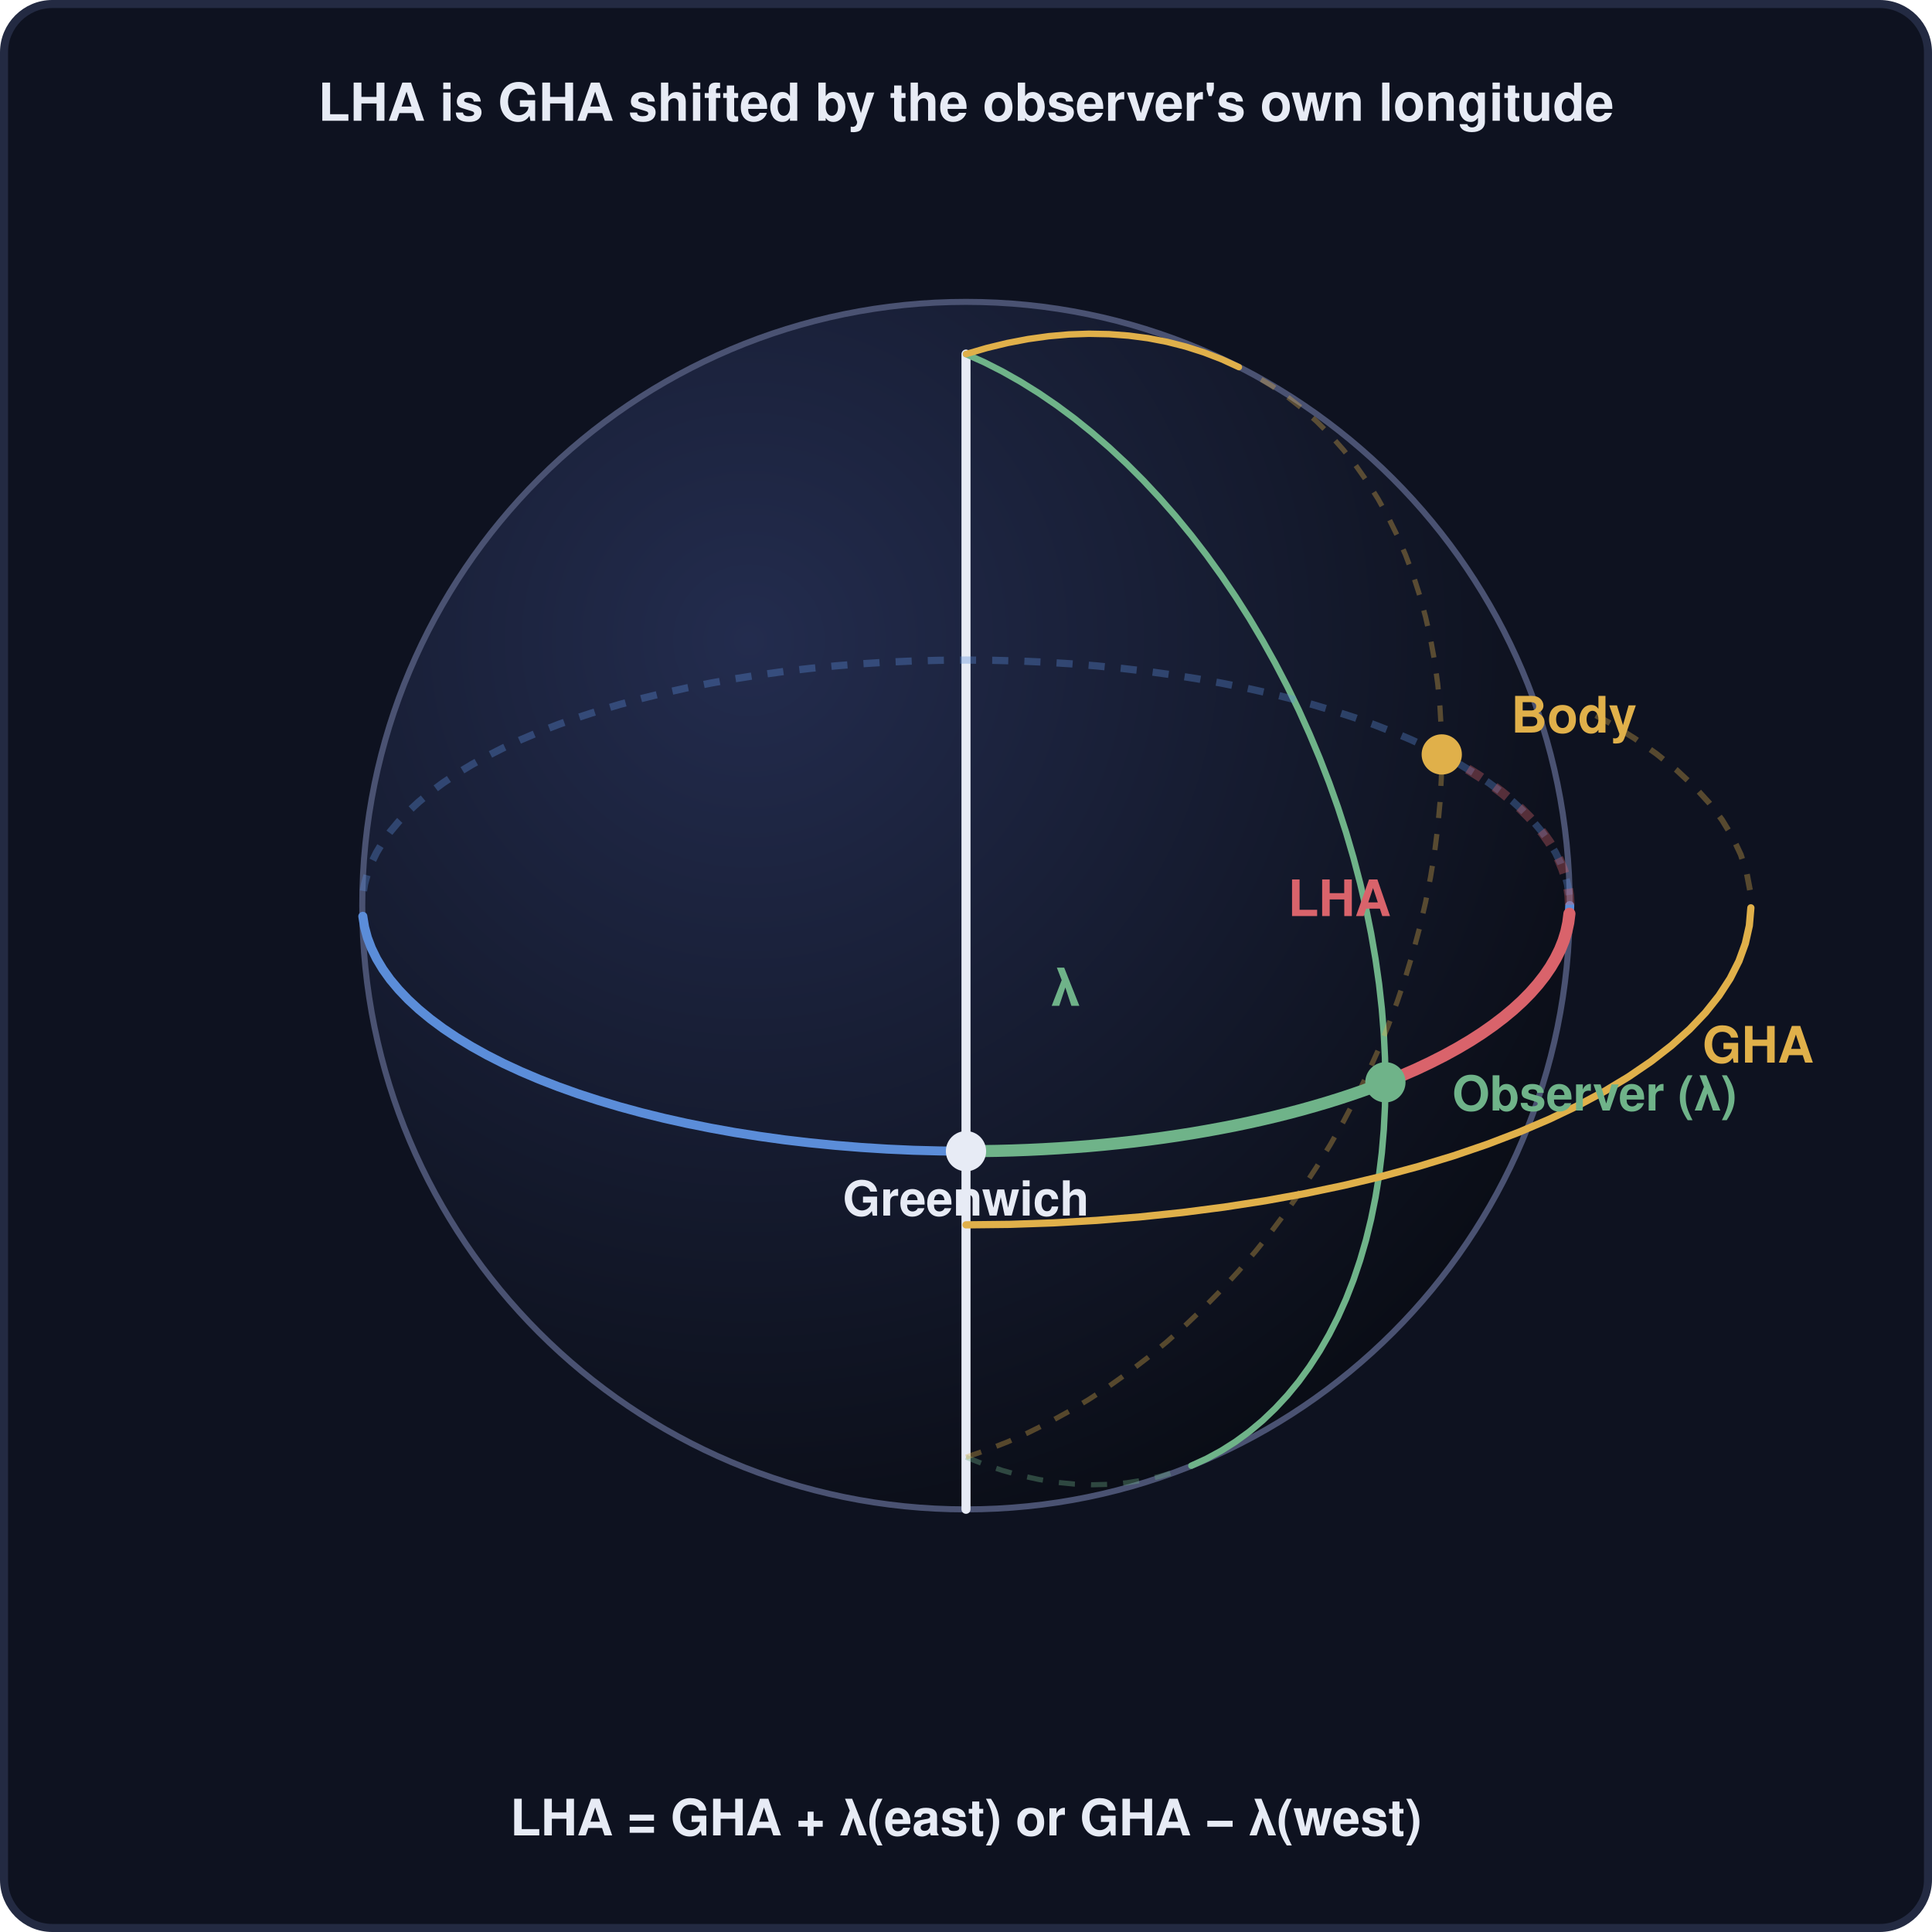
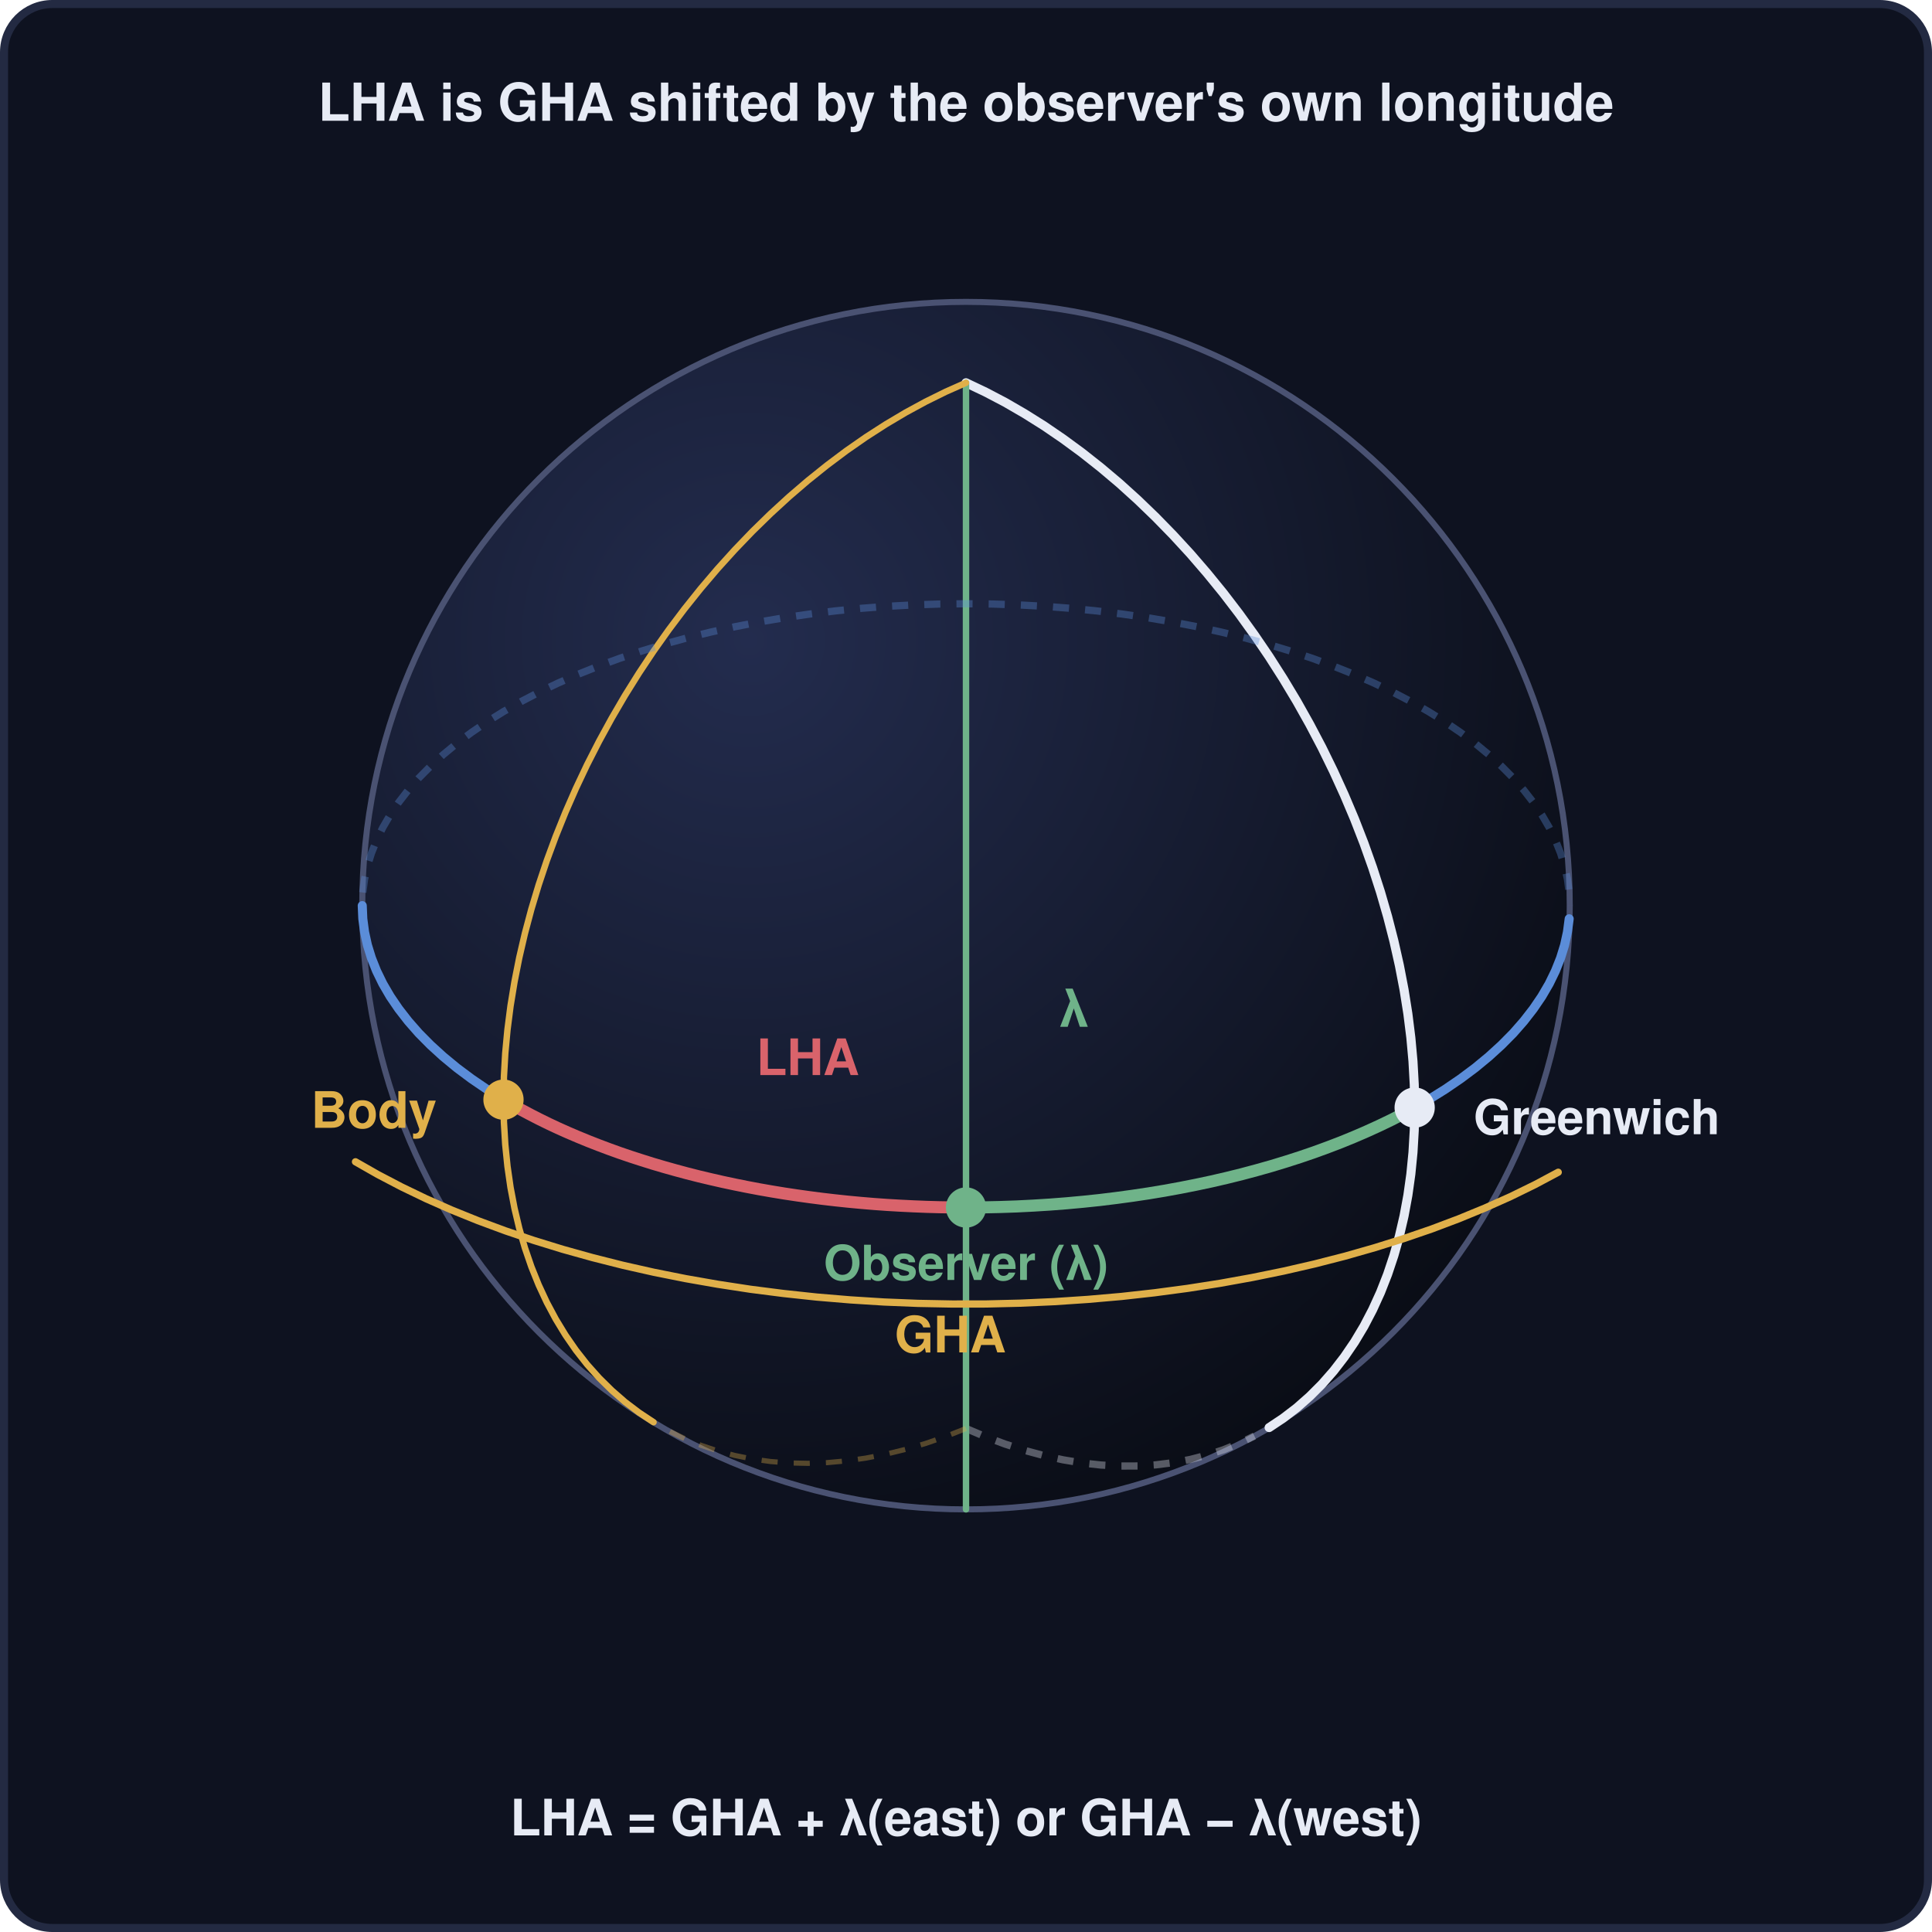
<svg xmlns="http://www.w3.org/2000/svg" viewBox="0 0 480 480" width="480" height="480">
  <defs>
    <radialGradient id="gCel3" cx="32%" cy="28%" r="78%">
      <stop offset="0%" stop-color="#232c4e" />
      <stop offset="100%" stop-color="#0a0d16" />
    </radialGradient>
  </defs>
  <rect x="1" y="1" width="478" height="478" rx="12" fill="#0e1220" stroke="#232a42" stroke-width="2" />
  <text x="240.0" y="30.0" fill="#e7ebf5" font-size="13" text-anchor="middle" font-weight="600" font-family="Space Grotesk, Helvetica, Arial, sans-serif">LHA is GHA shifted by the observer's own longitude</text>
  <circle cx="240" cy="225" r="150" fill="url(#gCel3)" stroke="#4a5272" stroke-width="1.5" />
-   <path d="M 240.00,362.03 L 240.00,364.56 L 240.00,366.83 L 240.00,368.82 L 240.00,370.54 L 240.00,371.99 L 240.00,373.15 L 240.00,374.04 L 240.00,374.63 L 240.00,374.95" stroke="#e7ebf5" stroke-width="1.80" fill="none" stroke-dasharray="4,4" opacity="0.35" />
-   <path d="M 240.00,374.98 L 240.00,374.72 L 240.00,374.18 L 240.00,373.35 L 240.00,372.24 L 240.00,370.86 L 240.00,369.19 L 240.00,367.25 L 240.00,365.04 L 240.00,362.56 L 240.00,359.82 L 240.00,356.82 L 240.00,353.58 L 240.00,350.08 L 240.00,346.35 L 240.00,342.39 L 240.00,338.21 L 240.00,333.81 L 240.00,329.20 L 240.00,324.39 L 240.00,319.40 L 240.00,314.22 L 240.00,308.88 L 240.00,303.37 L 240.00,297.72 L 240.00,291.93 L 240.00,286.01 L 240.00,279.98 L 240.00,273.84 L 240.00,267.60 L 240.00,261.29 L 240.00,254.91 L 240.00,248.47 L 240.00,241.98 L 240.00,235.46 L 240.00,228.93 L 240.00,222.38 L 240.00,215.84 L 240.00,209.32 L 240.00,202.83 L 240.00,196.38 L 240.00,189.98 L 240.00,183.65 L 240.00,177.40 L 240.00,171.24 L 240.00,165.19 L 240.00,159.24 L 240.00,153.43 L 240.00,147.74 L 240.00,142.21 L 240.00,136.83 L 240.00,131.62 L 240.00,126.59 L 240.00,121.75 L 240.00,117.10 L 240.00,112.66 L 240.00,108.43 L 240.00,104.42 L 240.00,100.64 L 240.00,97.10 L 240.00,93.81 L 240.00,90.76 L 240.00,87.97" stroke="#e7ebf5" stroke-width="2.25" fill="none" stroke-linecap="round" />
-   <path d="M 240.00,362.03 L 244.55,363.82 L 249.08,365.34 L 253.60,366.59 L 258.09,367.57 L 262.55,368.28 L 266.97,368.72 L 271.33,368.89 L 275.64,368.78 L 279.88,368.40 L 284.04,367.74 L 288.11,366.81 L 292.10,365.62" stroke="#6fb389" stroke-width="1.28" fill="none" stroke-dasharray="4,4" opacity="0.35" />
-   <path d="M 295.99,364.15 L 299.77,362.42 L 303.43,360.43 L 306.98,358.18 L 310.40,355.68 L 313.68,352.93 L 316.82,349.93 L 319.82,346.70 L 322.67,343.24 L 325.35,339.55 L 327.88,335.64 L 330.24,331.52 L 332.43,327.20 L 334.44,322.69 L 336.27,317.99 L 337.91,313.11 L 339.38,308.06 L 340.65,302.86 L 341.73,297.51 L 342.62,292.02 L 343.31,286.40 L 343.80,280.66 L 344.10,274.82 L 344.20,268.89 L 344.10,262.87 L 343.80,256.78 L 343.31,250.63 L 342.62,244.43 L 341.73,238.19 L 340.65,231.93 L 339.38,225.65 L 337.91,219.37 L 336.27,213.11 L 334.44,206.86 L 332.43,200.65 L 330.24,194.49 L 327.88,188.39 L 325.35,182.35 L 322.67,176.40 L 319.82,170.54 L 316.82,164.78 L 313.68,159.14 L 310.40,153.62 L 306.98,148.24 L 303.43,143.00 L 299.77,137.92 L 295.99,133.01 L 292.10,128.27 L 288.11,123.72 L 284.04,119.35 L 279.88,115.19 L 275.64,111.24 L 271.33,107.51 L 266.97,104.00 L 262.55,100.72 L 258.09,97.67 L 253.60,94.87 L 249.08,92.31 L 244.55,90.01 L 240.00,87.97" stroke="#6fb389" stroke-width="1.6" fill="none" stroke-linecap="round" />
-   <path d="M 240.00,362.03 L 245.16,360.26 L 250.30,358.24 L 255.43,355.96 L 260.53,353.43 L 265.58,350.65 L 270.59,347.64 L 275.54,344.39 L 280.43,340.92 L 285.23,337.23 L 289.95,333.32 L 294.58,329.20 L 299.10,324.89 L 303.51,320.39 L 307.80,315.71 L 311.96,310.85 L 315.98,305.83 L 319.86,300.65 L 323.58,295.34 L 327.15,289.88 L 330.55,284.31 L 333.78,278.62 L 336.83,272.83 L 339.69,266.95 L 342.37,260.99 L 344.85,254.96 L 347.13,248.87 L 349.20,242.74 L 351.07,236.57 L 352.73,230.38 L 354.17,224.18 L 355.40,217.99 L 356.41,211.80 L 357.19,205.65 L 357.75,199.52 L 358.09,193.45 L 358.20,187.44 L 358.09,181.50 L 357.75,175.64 L 357.19,169.87 L 356.41,164.21 L 355.40,158.67 L 354.17,153.25 L 352.73,147.97 L 351.07,142.84 L 349.20,137.86 L 347.13,133.05 L 344.85,128.41 L 342.37,123.95 L 339.69,119.69 L 336.83,115.63 L 333.78,111.78 L 330.55,108.14 L 327.15,104.73 L 323.58,101.54 L 319.86,98.59 L 315.98,95.88 L 311.96,93.42" stroke="#e0b04a" stroke-width="1.28" fill="none" stroke-dasharray="4,4" opacity="0.35" />
-   <path d="M 307.80,91.21 L 303.51,89.25 L 299.10,87.55 L 294.58,86.11 L 289.95,84.93 L 285.23,84.02 L 280.43,83.39 L 275.54,83.02 L 270.59,82.92 L 265.58,83.09 L 260.53,83.53 L 255.43,84.24 L 250.30,85.22 L 245.16,86.46 L 240.00,87.97" stroke="#e0b04a" stroke-width="1.6" fill="none" stroke-linecap="round" />
-   <path d="M 240.00,286.01 L 246.54,285.95 L 253.07,285.78 L 259.58,285.49 L 266.05,285.08 L 272.47,284.56 L 278.82,283.93 L 285.11,283.19 L 291.30,282.33 L 297.40,281.37 L 303.39,280.29 L 309.26,279.12 L 315.00,277.84 L 320.59,276.46 L 326.04,274.98 L 331.31,273.40 L 336.42,271.74 L 341.34,269.98 L 346.07,268.14 L 350.59,266.22 L 354.91,264.22 L 359.00,262.14 L 362.87,259.99 L 366.51,257.78 L 369.90,255.51 L 373.05,253.17 L 375.95,250.78 L 378.58,248.35 L 380.95,245.87 L 383.06,243.35 L 384.89,240.79 L 386.44,238.21 L 387.72,235.59 L 388.72,232.96 L 389.43,230.32 L 389.86,227.66 L 390.00,225.00" stroke="#5b8dd9" stroke-width="2.25" fill="none" stroke-linecap="round" />
-   <path d="M 389.86,222.34 L 389.43,219.68 L 388.72,217.04 L 387.72,214.41 L 386.44,211.79 L 384.89,209.21 L 383.06,206.65 L 380.95,204.13 L 378.58,201.65 L 375.95,199.22 L 373.05,196.83 L 369.90,194.49 L 366.51,192.22 L 362.87,190.01 L 359.00,187.86 L 354.91,185.78 L 350.59,183.78 L 346.07,181.86 L 341.34,180.02 L 336.42,178.26 L 331.31,176.60 L 326.04,175.02 L 320.59,173.54 L 315.00,172.16 L 309.26,170.88 L 303.39,169.71 L 297.40,168.63 L 291.30,167.67 L 285.11,166.81 L 278.82,166.07 L 272.47,165.44 L 266.05,164.92 L 259.58,164.51 L 253.07,164.22 L 246.54,164.05 L 240.00,163.99 L 233.46,164.05 L 226.93,164.22 L 220.42,164.51 L 213.95,164.92 L 207.53,165.44 L 201.18,166.07 L 194.89,166.81 L 188.70,167.67 L 182.60,168.63 L 176.61,169.71 L 170.74,170.88 L 165.00,172.16 L 159.41,173.54 L 153.96,175.02 L 148.69,176.60 L 143.58,178.26 L 138.66,180.02 L 133.93,181.86 L 129.41,183.78 L 125.09,185.78 L 121.00,187.86 L 117.13,190.01 L 113.49,192.22 L 110.10,194.49 L 106.95,196.83 L 104.05,199.22 L 101.42,201.65 L 99.05,204.13 L 96.94,206.65 L 95.11,209.21 L 93.56,211.79 L 92.28,214.41 L 91.28,217.04 L 90.57,219.68 L 90.14,222.34 L 90.00,225.00" stroke="#5b8dd9" stroke-width="1.80" fill="none" stroke-dasharray="4,4" opacity="0.35" />
-   <path d="M 90.14,227.66 L 90.57,230.32 L 91.28,232.96 L 92.28,235.59 L 93.56,238.21 L 95.11,240.79 L 96.94,243.35 L 99.05,245.87 L 101.42,248.35 L 104.05,250.78 L 106.95,253.17 L 110.10,255.51 L 113.49,257.78 L 117.13,259.99 L 121.00,262.14 L 125.09,264.22 L 129.41,266.22 L 133.93,268.14 L 138.66,269.98 L 143.58,271.74 L 148.69,273.40 L 153.96,274.98 L 159.41,276.46 L 165.00,277.84 L 170.74,279.12 L 176.61,280.29 L 182.60,281.37 L 188.70,282.33 L 194.89,283.19 L 201.18,283.93 L 207.53,284.56 L 213.95,285.08 L 220.42,285.49 L 226.93,285.78 L 233.46,285.95 L 240.00,286.01" stroke="#5b8dd9" stroke-width="2.25" fill="none" stroke-linecap="round" />
-   <path d="M 240.00,286.01 L 243.84,285.99 L 247.68,285.93 L 251.51,285.83 L 255.33,285.69 L 259.15,285.51 L 262.95,285.29 L 266.73,285.03 L 270.50,284.74 L 274.25,284.40 L 277.98,284.02 L 281.68,283.61 L 285.36,283.15 L 289.00,282.66 L 292.61,282.13 L 296.19,281.57 L 299.73,280.96 L 303.23,280.32 L 306.70,279.65 L 310.11,278.94 L 313.48,278.19 L 316.81,277.41 L 320.08,276.59 L 323.30,275.74 L 326.46,274.85 L 329.57,273.94 L 332.62,272.99 L 335.61,272.01 L 338.54,271.00 L 341.40,269.96 L 344.20,268.89" stroke="#6fb389" stroke-width="3" fill="none" stroke-linecap="round" />
-   <path d="M 344.20,268.89 L 348.08,267.30 L 351.82,265.67 L 355.41,263.97 L 358.84,262.23 L 362.12,260.43 L 365.23,258.59 L 368.17,256.70 L 370.94,254.76 L 373.53,252.79 L 375.95,250.78 L 378.18,248.74 L 380.22,246.67 L 382.08,244.56 L 383.75,242.43 L 385.22,240.28 L 386.50,238.10 L 387.58,235.91 L 388.47,233.70 L 389.15,231.48 L 389.63,229.26 L 389.92,227.02" stroke="#d9636b" stroke-width="3" fill="none" stroke-linecap="round" />
-   <path d="M 390.00,224.79 L 389.88,222.55 L 389.56,220.32 L 389.04,218.09 L 388.31,215.88 L 387.39,213.67 L 386.27,211.48 L 384.96,209.31 L 383.45,207.16 L 381.74,205.04 L 379.85,202.94 L 377.77,200.87 L 375.50,198.83 L 373.05,196.83 L 370.42,194.86 L 367.62,192.94 L 364.65,191.06 L 361.51,189.23 L 358.20,187.44" stroke="#d9636b" stroke-width="2.40" fill="none" stroke-dasharray="4,4" opacity="0.35" />
-   <path d="M 240.00,304.31 L 250.89,304.19 L 261.74,303.82 L 272.52,303.20 L 283.20,302.34 L 293.75,301.24 L 304.13,299.90 L 314.31,298.33 L 324.26,296.53 L 333.94,294.50 L 343.33,292.26 L 352.40,289.81 L 361.12,287.16 L 369.47,284.31 L 377.40,281.28 L 384.91,278.07 L 391.97,274.70 L 398.55,271.17 L 404.64,267.50 L 410.22,263.69 L 415.26,259.77 L 419.76,255.74 L 423.70,251.61 L 427.07,247.39 L 429.85,243.11 L 432.04,238.77 L 433.63,234.39 L 434.62,229.98 L 435.00,225.55" stroke="#e0b04a" stroke-width="1.8" fill="none" stroke-linecap="round" />
-   <path d="M 434.77,221.13 L 433.93,216.71 L 432.49,212.32 L 430.45,207.97 L 427.82,203.67 L 424.60,199.44 L 420.80,195.29 L 416.44,191.23 L 411.53,187.28 L 406.09,183.44 L 400.12,179.73 L 393.66,176.17" stroke="#e0b04a" stroke-width="1.44" fill="none" stroke-dasharray="4,4" opacity="0.35" />
-   <circle cx="240.00" cy="286.01" r="5" fill="#e7ebf5" />
-   <circle cx="344.20" cy="268.89" r="5" fill="#6fb389" />
-   <circle cx="358.20" cy="187.44" r="5" fill="#e0b04a" />
-   <text x="240.0" y="302.0" fill="#e7ebf5" font-size="12" text-anchor="middle" font-weight="700" font-family="Space Grotesk, Helvetica, Arial, sans-serif">Greenwich</text>
-   <text x="360.8" y="275.9" fill="#6fb389" font-size="12" text-anchor="start" font-weight="700" font-family="Space Grotesk, Helvetica, Arial, sans-serif">Observer (λ)</text>
-   <text x="375.4" y="182.0" fill="#e0b04a" font-size="12.5" text-anchor="start" font-weight="700" font-family="Space Grotesk, Helvetica, Arial, sans-serif">Body</text>
-   <text x="264.7" y="249.9" fill="#6fb389" font-size="13" text-anchor="middle" font-weight="700" font-family="Space Grotesk, Helvetica, Arial, sans-serif">λ</text>
-   <text x="332.8" y="227.6" fill="#d9636b" font-size="12.5" text-anchor="middle" font-weight="700" font-family="Space Grotesk, Helvetica, Arial, sans-serif">LHA</text>
-   <text x="436.8" y="264.0" fill="#e0b04a" font-size="12.5" text-anchor="middle" font-weight="700" font-family="Space Grotesk, Helvetica, Arial, sans-serif">GHA</text>
+   <path d="M 240.00,354.90 L 244.86,356.97 L 249.72,358.78 L 254.55,360.34 L 259.36,361.64 L 264.13,362.69 L 268.85,363.47 L 273.52,363.98 L 278.13,364.23 L 282.66,364.22 L 287.11,363.94 L 291.47,363.40 L 295.74,362.59 L 299.89,361.52 L 303.94,360.20 L 307.86,358.61 L 311.65,356.77" stroke="#e7ebf5" stroke-width="1.80" fill="none" stroke-dasharray="4,4" opacity="0.35" />
+   <path d="M 315.31,354.68 L 318.82,352.34 L 322.19,349.76 L 325.39,346.94 L 328.44,343.89 L 331.31,340.62 L 334.01,337.12 L 336.54,333.41 L 338.88,329.50 L 341.03,325.38 L 342.99,321.08 L 344.75,316.59 L 346.31,311.92 L 347.67,307.10 L 348.83,302.11 L 349.78,296.98 L 350.52,291.71 L 351.05,286.32 L 351.37,280.80 L 351.47,275.18 L 351.37,269.47 L 351.05,263.67 L 350.52,257.80 L 349.78,251.86 L 348.83,245.88 L 347.67,239.85 L 346.31,233.80 L 344.75,227.73 L 342.99,221.65 L 341.03,215.58 L 338.88,209.53 L 336.54,203.51 L 334.01,197.53 L 331.31,191.60 L 328.44,185.73 L 325.39,179.94 L 322.19,174.24 L 318.82,168.63 L 315.31,163.13 L 311.65,157.75 L 307.86,152.49 L 303.94,147.37 L 299.89,142.40 L 295.74,137.59 L 291.47,132.95 L 287.11,128.48 L 282.66,124.19 L 278.13,120.09 L 273.52,116.20 L 268.85,112.51 L 264.13,109.04 L 259.36,105.78 L 254.55,102.76 L 249.72,99.96 L 244.86,97.41 L 240.00,95.10" stroke="#e7ebf5" stroke-width="2.25" fill="none" stroke-linecap="round" />
+   <path d="M 240.00,354.90 L 240.00,358.05 L 240.00,360.95 L 240.00,363.58 L 240.00,365.95 L 240.00,368.06 L 240.00,369.89 L 240.00,371.44 L 240.00,372.72 L 240.00,373.72 L 240.00,374.43 L 240.00,374.86" stroke="#6fb389" stroke-width="1.28" fill="none" stroke-dasharray="4,4" opacity="0.35" />
+   <path d="M 240.00,375.00 L 240.00,374.86 L 240.00,374.43 L 240.00,373.72 L 240.00,372.72 L 240.00,371.44 L 240.00,369.89 L 240.00,368.06 L 240.00,365.95 L 240.00,363.58 L 240.00,360.95 L 240.00,358.05 L 240.00,354.90 L 240.00,351.51 L 240.00,347.87 L 240.00,344.00 L 240.00,339.91 L 240.00,335.59 L 240.00,331.07 L 240.00,326.34 L 240.00,321.42 L 240.00,316.31 L 240.00,311.04 L 240.00,305.59 L 240.00,300.00 L 240.00,294.26 L 240.00,288.39 L 240.00,282.40 L 240.00,276.30 L 240.00,270.11 L 240.00,263.82 L 240.00,257.47 L 240.00,251.05 L 240.00,244.58 L 240.00,238.07 L 240.00,231.54 L 240.00,225.00 L 240.00,218.46 L 240.00,211.93 L 240.00,205.42 L 240.00,198.95 L 240.00,192.53 L 240.00,186.18 L 240.00,179.89 L 240.00,173.70 L 240.00,167.60 L 240.00,161.61 L 240.00,155.74 L 240.00,150.00 L 240.00,144.41 L 240.00,138.96 L 240.00,133.69 L 240.00,128.58 L 240.00,123.66 L 240.00,118.93 L 240.00,114.41 L 240.00,110.09 L 240.00,106.00 L 240.00,102.13 L 240.00,98.49 L 240.00,95.10" stroke="#6fb389" stroke-width="1.6" fill="none" stroke-linecap="round" />
+   <path d="M 240.00,354.90 L 234.99,356.88 L 229.99,358.61 L 225.00,360.09 L 220.05,361.30 L 215.13,362.26 L 210.26,362.95 L 205.45,363.39 L 200.70,363.56 L 196.03,363.46 L 191.44,363.11 L 186.94,362.49 L 182.55,361.60 L 178.26,360.46 L 174.09,359.06 L 170.05,357.41 L 166.14,355.50" stroke="#e0b04a" stroke-width="1.28" fill="none" stroke-dasharray="4,4" opacity="0.35" />
+   <path d="M 162.37,353.34 L 158.75,350.94 L 155.28,348.31 L 151.98,345.43 L 148.84,342.33 L 145.87,339.00 L 143.09,335.46 L 140.49,331.70 L 138.08,327.74 L 135.86,323.59 L 133.84,319.25 L 132.02,314.73 L 130.41,310.04 L 129.01,305.19 L 127.82,300.18 L 126.84,295.03 L 126.08,289.75 L 125.53,284.35 L 125.20,278.83 L 125.09,273.21 L 125.20,267.50 L 125.53,261.70 L 126.08,255.84 L 126.84,249.92 L 127.82,243.95 L 129.01,237.94 L 130.41,231.91 L 132.02,225.87 L 133.84,219.83 L 135.86,213.79 L 138.08,207.78 L 140.49,201.80 L 143.09,195.86 L 145.87,189.98 L 148.84,184.17 L 151.98,178.43 L 155.28,172.78 L 158.75,167.23 L 162.37,161.79 L 166.14,156.48 L 170.05,151.29 L 174.09,146.24 L 178.26,141.34 L 182.55,136.60 L 186.94,132.03 L 191.44,127.64 L 196.03,123.43 L 200.70,119.42 L 205.45,115.61 L 210.26,112.00 L 215.13,108.61 L 220.05,105.44 L 225.00,102.50 L 229.99,99.79 L 234.99,97.32 L 240.00,95.10" stroke="#e0b04a" stroke-width="1.6" fill="none" stroke-linecap="round" />
+   <path d="M 240.00,300.00 L 233.46,299.93 L 226.93,299.71 L 220.42,299.36 L 213.95,298.86 L 207.53,298.22 L 201.18,297.44 L 194.89,296.53 L 188.70,295.48 L 182.60,294.29 L 176.61,292.97 L 170.74,291.53 L 165.00,289.95 L 159.41,288.25 L 153.96,286.44 L 148.69,284.50 L 143.58,282.45 L 138.66,280.30 L 133.93,278.03 L 129.41,275.67 L 125.09,273.21 L 121.00,270.66 L 117.13,268.02 L 113.49,265.30 L 110.10,262.50 L 106.95,259.63 L 104.05,256.70 L 101.42,253.70 L 99.05,250.65 L 96.94,247.55 L 95.11,244.41 L 93.56,241.23 L 92.28,238.02 L 91.28,234.79 L 90.57,231.54 L 90.14,228.27 L 90.00,225.00" stroke="#5b8dd9" stroke-width="2.25" fill="none" stroke-linecap="round" />
+   <path d="M 90.14,221.73 L 90.57,218.46 L 91.28,215.21 L 92.28,211.98 L 93.56,208.77 L 95.11,205.59 L 96.94,202.45 L 99.05,199.35 L 101.42,196.30 L 104.05,193.30 L 106.95,190.37 L 110.10,187.50 L 113.49,184.70 L 117.13,181.98 L 121.00,179.34 L 125.09,176.79 L 129.41,174.33 L 133.93,171.97 L 138.66,169.70 L 143.58,167.55 L 148.69,165.50 L 153.96,163.56 L 159.41,161.75 L 165.00,160.05 L 170.74,158.47 L 176.61,157.03 L 182.60,155.71 L 188.70,154.52 L 194.89,153.47 L 201.18,152.56 L 207.53,151.78 L 213.95,151.14 L 220.42,150.64 L 226.93,150.29 L 233.46,150.07 L 240.00,150.00 L 246.54,150.07 L 253.07,150.29 L 259.58,150.64 L 266.05,151.14 L 272.47,151.78 L 278.82,152.56 L 285.11,153.47 L 291.30,154.52 L 297.40,155.71 L 303.39,157.03 L 309.26,158.47 L 315.00,160.05 L 320.59,161.75 L 326.04,163.56 L 331.31,165.50 L 336.42,167.55 L 341.34,169.70 L 346.07,171.97 L 350.59,174.33 L 354.91,176.79 L 359.00,179.34 L 362.87,181.98 L 366.51,184.70 L 369.90,187.50 L 373.05,190.37 L 375.95,193.30 L 378.58,196.30 L 380.95,199.35 L 383.06,202.45 L 384.89,205.59 L 386.44,208.77 L 387.72,211.98 L 388.72,215.21 L 389.43,218.46 L 389.86,221.73 L 390.00,225.00" stroke="#5b8dd9" stroke-width="1.80" fill="none" stroke-dasharray="4,4" opacity="0.35" />
+   <path d="M 389.86,228.27 L 389.43,231.54 L 388.72,234.79 L 387.72,238.02 L 386.44,241.23 L 384.89,244.41 L 383.06,247.55 L 380.95,250.65 L 378.58,253.70 L 375.95,256.70 L 373.05,259.63 L 369.90,262.50 L 366.51,265.30 L 362.87,268.02 L 359.00,270.66 L 354.91,273.21 L 350.59,275.67 L 346.07,278.03 L 341.34,280.30 L 336.42,282.45 L 331.31,284.50 L 326.04,286.44 L 320.59,288.25 L 315.00,289.95 L 309.26,291.53 L 303.39,292.97 L 297.40,294.29 L 291.30,295.48 L 285.11,296.53 L 278.82,297.44 L 272.47,298.22 L 266.05,298.86 L 259.58,299.36 L 253.07,299.71 L 246.54,299.93 L 240.00,300.00" stroke="#5b8dd9" stroke-width="2.25" fill="none" stroke-linecap="round" />
+   <path d="M 351.47,275.18 L 348.63,276.72 L 345.70,278.22 L 342.68,279.67 L 339.59,281.08 L 336.42,282.45 L 333.17,283.78 L 329.85,285.05 L 326.46,286.29 L 323.01,287.47 L 319.49,288.60 L 315.91,289.69 L 312.26,290.72 L 308.56,291.71 L 304.81,292.64 L 301.01,293.52 L 297.16,294.34 L 293.27,295.11 L 289.33,295.83 L 285.36,296.49 L 281.35,297.09 L 277.30,297.64 L 273.23,298.14 L 269.14,298.57 L 265.02,298.95 L 260.88,299.27 L 256.72,299.53 L 252.55,299.74 L 248.37,299.88 L 244.19,299.97 L 240.00,300.00" stroke="#6fb389" stroke-width="3" fill="none" stroke-linecap="round" />
+   <path d="M 240.00,300.00 L 236.73,299.98 L 233.46,299.93 L 230.19,299.84 L 226.93,299.71 L 223.67,299.55 L 220.42,299.36 L 217.18,299.13 L 213.95,298.86 L 210.74,298.56 L 207.53,298.22 L 204.35,297.85 L 201.18,297.44 L 198.03,297.00 L 194.89,296.53 L 191.78,296.02 L 188.70,295.48 L 185.63,294.90 L 182.60,294.29 L 179.59,293.65 L 176.61,292.97 L 173.66,292.27 L 170.74,291.53 L 167.85,290.75 L 165.00,289.95 L 162.18,289.12 L 159.41,288.25 L 156.66,287.36 L 153.96,286.44 L 151.30,285.48 L 148.69,284.50 L 146.11,283.49 L 143.58,282.45 L 141.10,281.39 L 138.66,280.30 L 136.27,279.18 L 133.93,278.03 L 131.65,276.86 L 129.41,275.67 L 127.22,274.45 L 125.09,273.21" stroke="#d9636b" stroke-width="3" fill="none" stroke-linecap="round" />
+   <path d="M 387.14,291.24 L 381.34,294.33 L 375.29,297.29 L 368.98,300.11 L 362.44,302.80 L 355.68,305.35 L 348.71,307.74 L 341.53,309.99 L 334.17,312.09 L 326.64,314.02 L 318.95,315.79 L 311.12,317.39 L 303.15,318.83 L 295.07,320.09 L 286.89,321.18 L 278.63,322.10 L 270.29,322.83 L 261.90,323.39 L 253.47,323.77 L 245.01,323.97 L 236.54,323.98 L 228.08,323.82 L 219.65,323.48 L 211.25,322.95 L 202.90,322.25 L 194.62,321.36 L 186.42,320.31 L 178.32,319.07 L 170.34,317.67 L 162.48,316.10 L 154.76,314.36 L 147.20,312.45 L 139.81,310.39 L 132.60,308.17 L 125.58,305.80 L 118.78,303.28 L 112.20,300.62 L 105.85,297.82 L 99.75,294.88 L 93.90,291.82 L 88.32,288.64" stroke="#e0b04a" stroke-width="1.8" fill="none" stroke-linecap="round" />
+   <circle cx="351.47" cy="275.18" r="5" fill="#e7ebf5" />
+   <circle cx="240.00" cy="300.00" r="5" fill="#6fb389" />
+   <circle cx="125.09" cy="273.21" r="5" fill="#e0b04a" />
+   <text x="366.1" y="281.8" fill="#e7ebf5" font-size="12" text-anchor="start" font-weight="700" font-family="Space Grotesk, Helvetica, Arial, sans-serif">Greenwich</text>
+   <text x="240.0" y="318.0" fill="#6fb389" font-size="12" text-anchor="middle" font-weight="700" font-family="Space Grotesk, Helvetica, Arial, sans-serif">Observer (λ)</text>
+   <text x="108.5" y="280.2" fill="#e0b04a" font-size="12.5" text-anchor="end" font-weight="700" font-family="Space Grotesk, Helvetica, Arial, sans-serif">Body</text>
+   <text x="266.8" y="255.1" fill="#6fb389" font-size="13" text-anchor="middle" font-weight="700" font-family="Space Grotesk, Helvetica, Arial, sans-serif">λ</text>
+   <text x="200.7" y="267.1" fill="#d9636b" font-size="12.5" text-anchor="middle" font-weight="700" font-family="Space Grotesk, Helvetica, Arial, sans-serif">LHA</text>
+   <text x="236.1" y="336.0" fill="#e0b04a" font-size="12.5" text-anchor="middle" font-weight="700" font-family="Space Grotesk, Helvetica, Arial, sans-serif">GHA</text>
  <text x="240.0" y="456.0" fill="#e7ebf5" font-size="12.5" text-anchor="middle" font-weight="600" font-family="Space Grotesk, Helvetica, Arial, sans-serif">LHA = GHA + λ(east)   or   GHA − λ(west)</text>
</svg>
